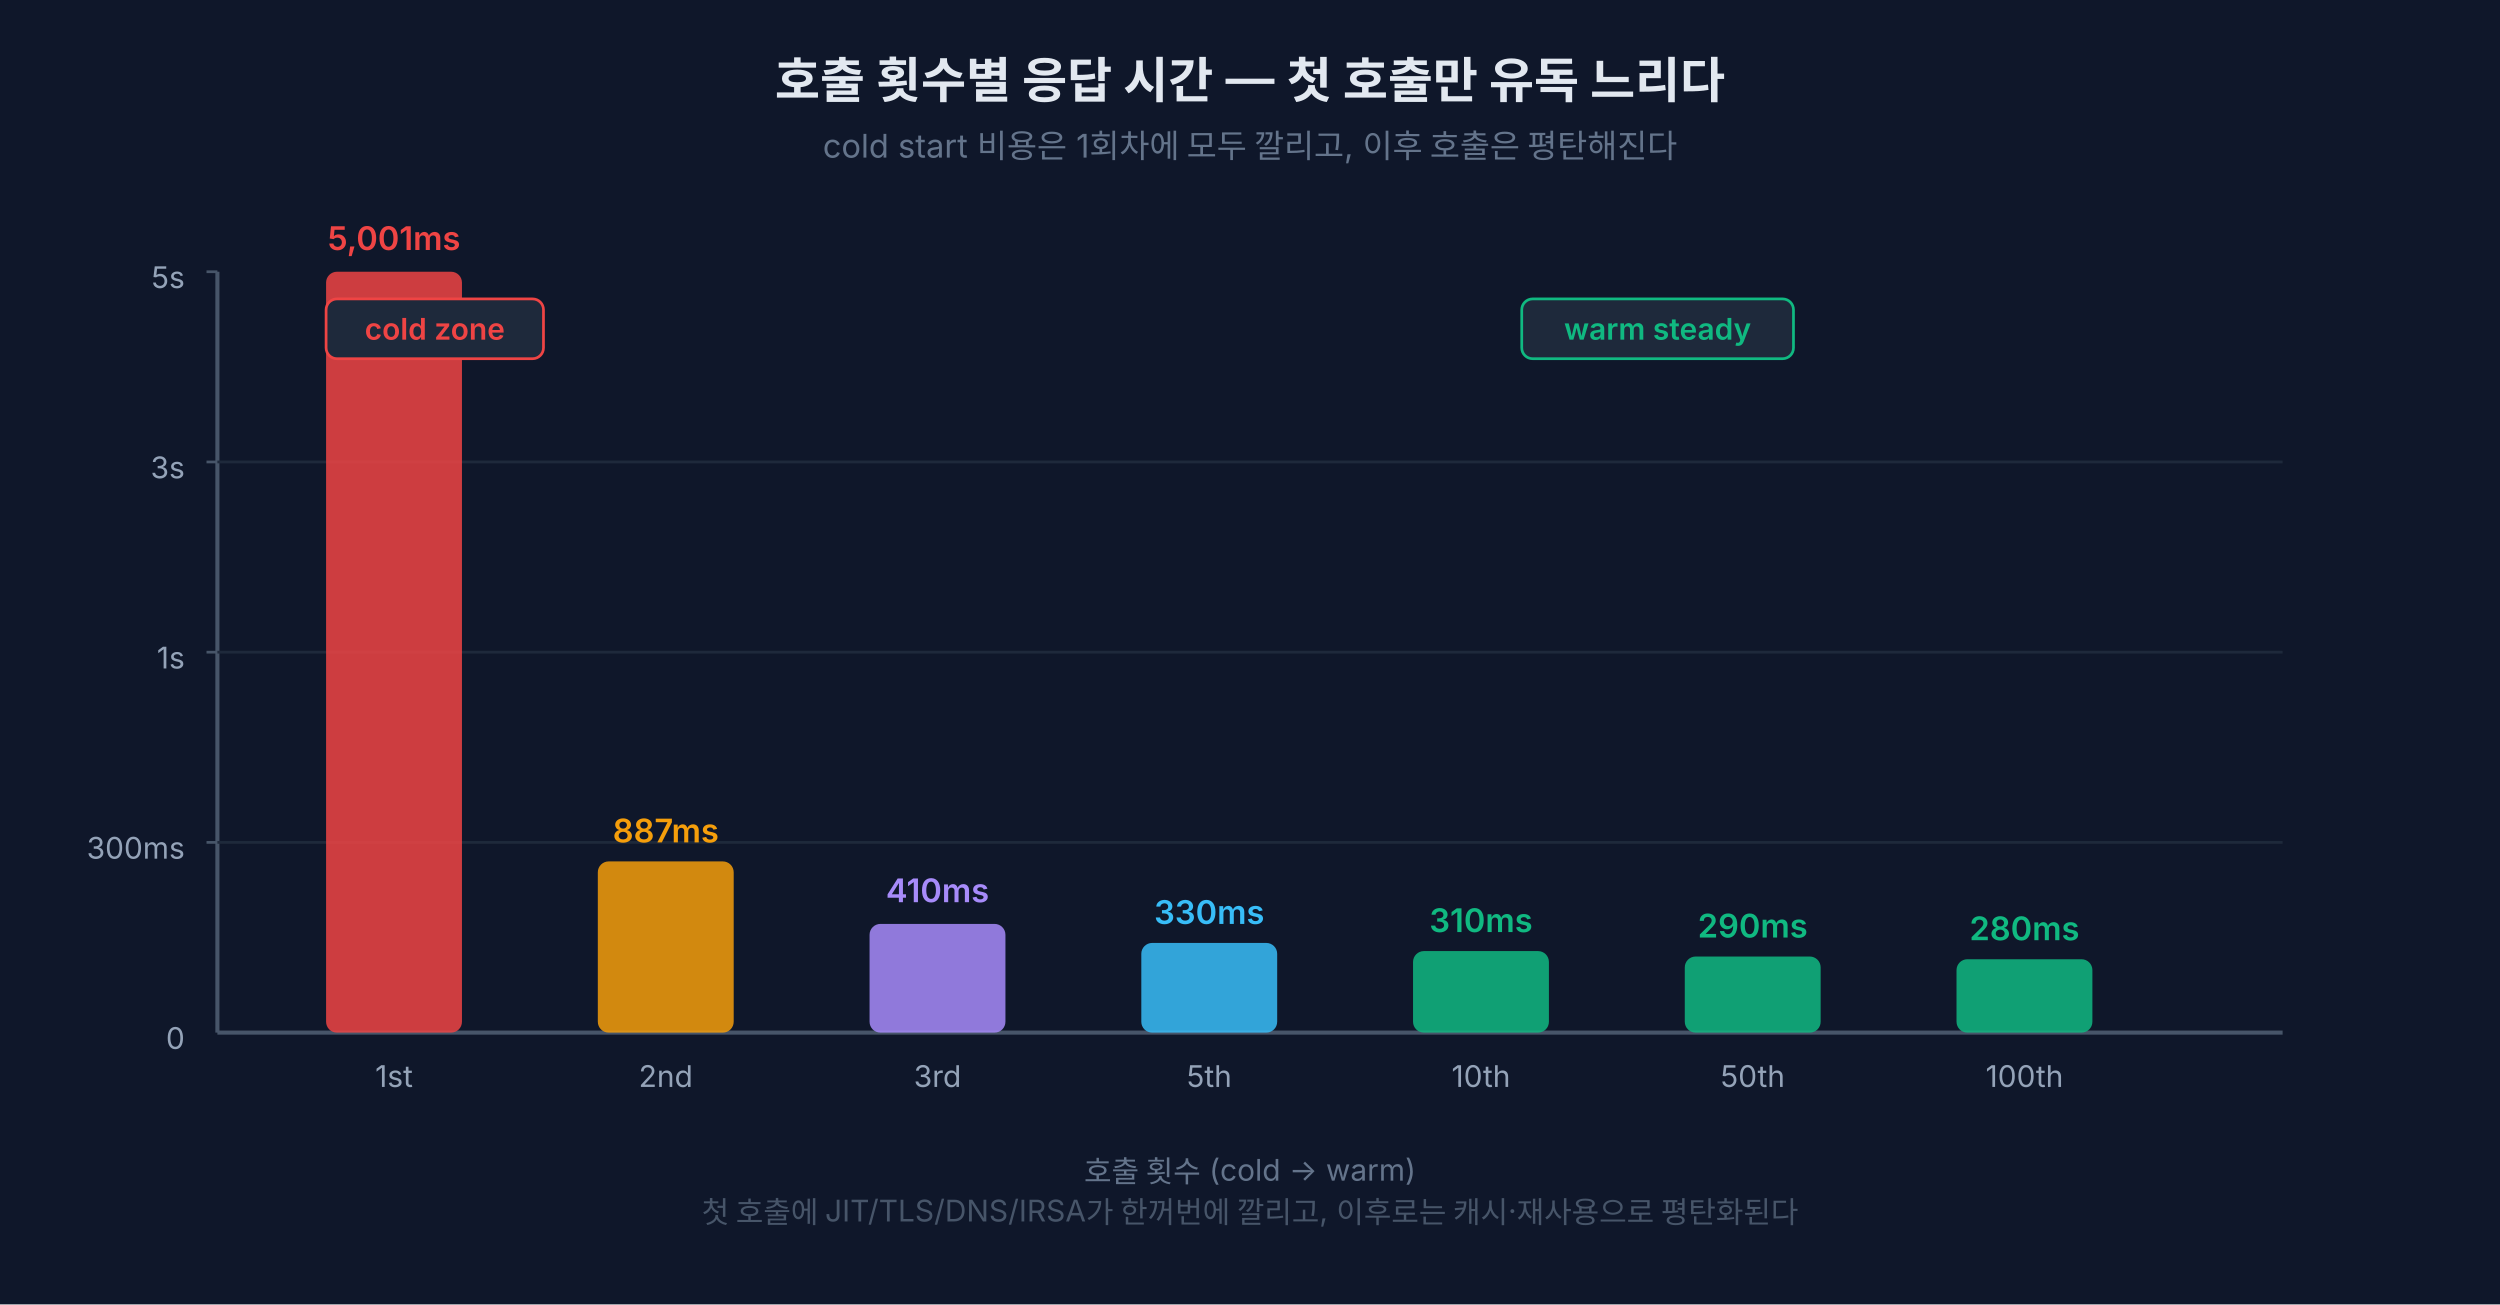
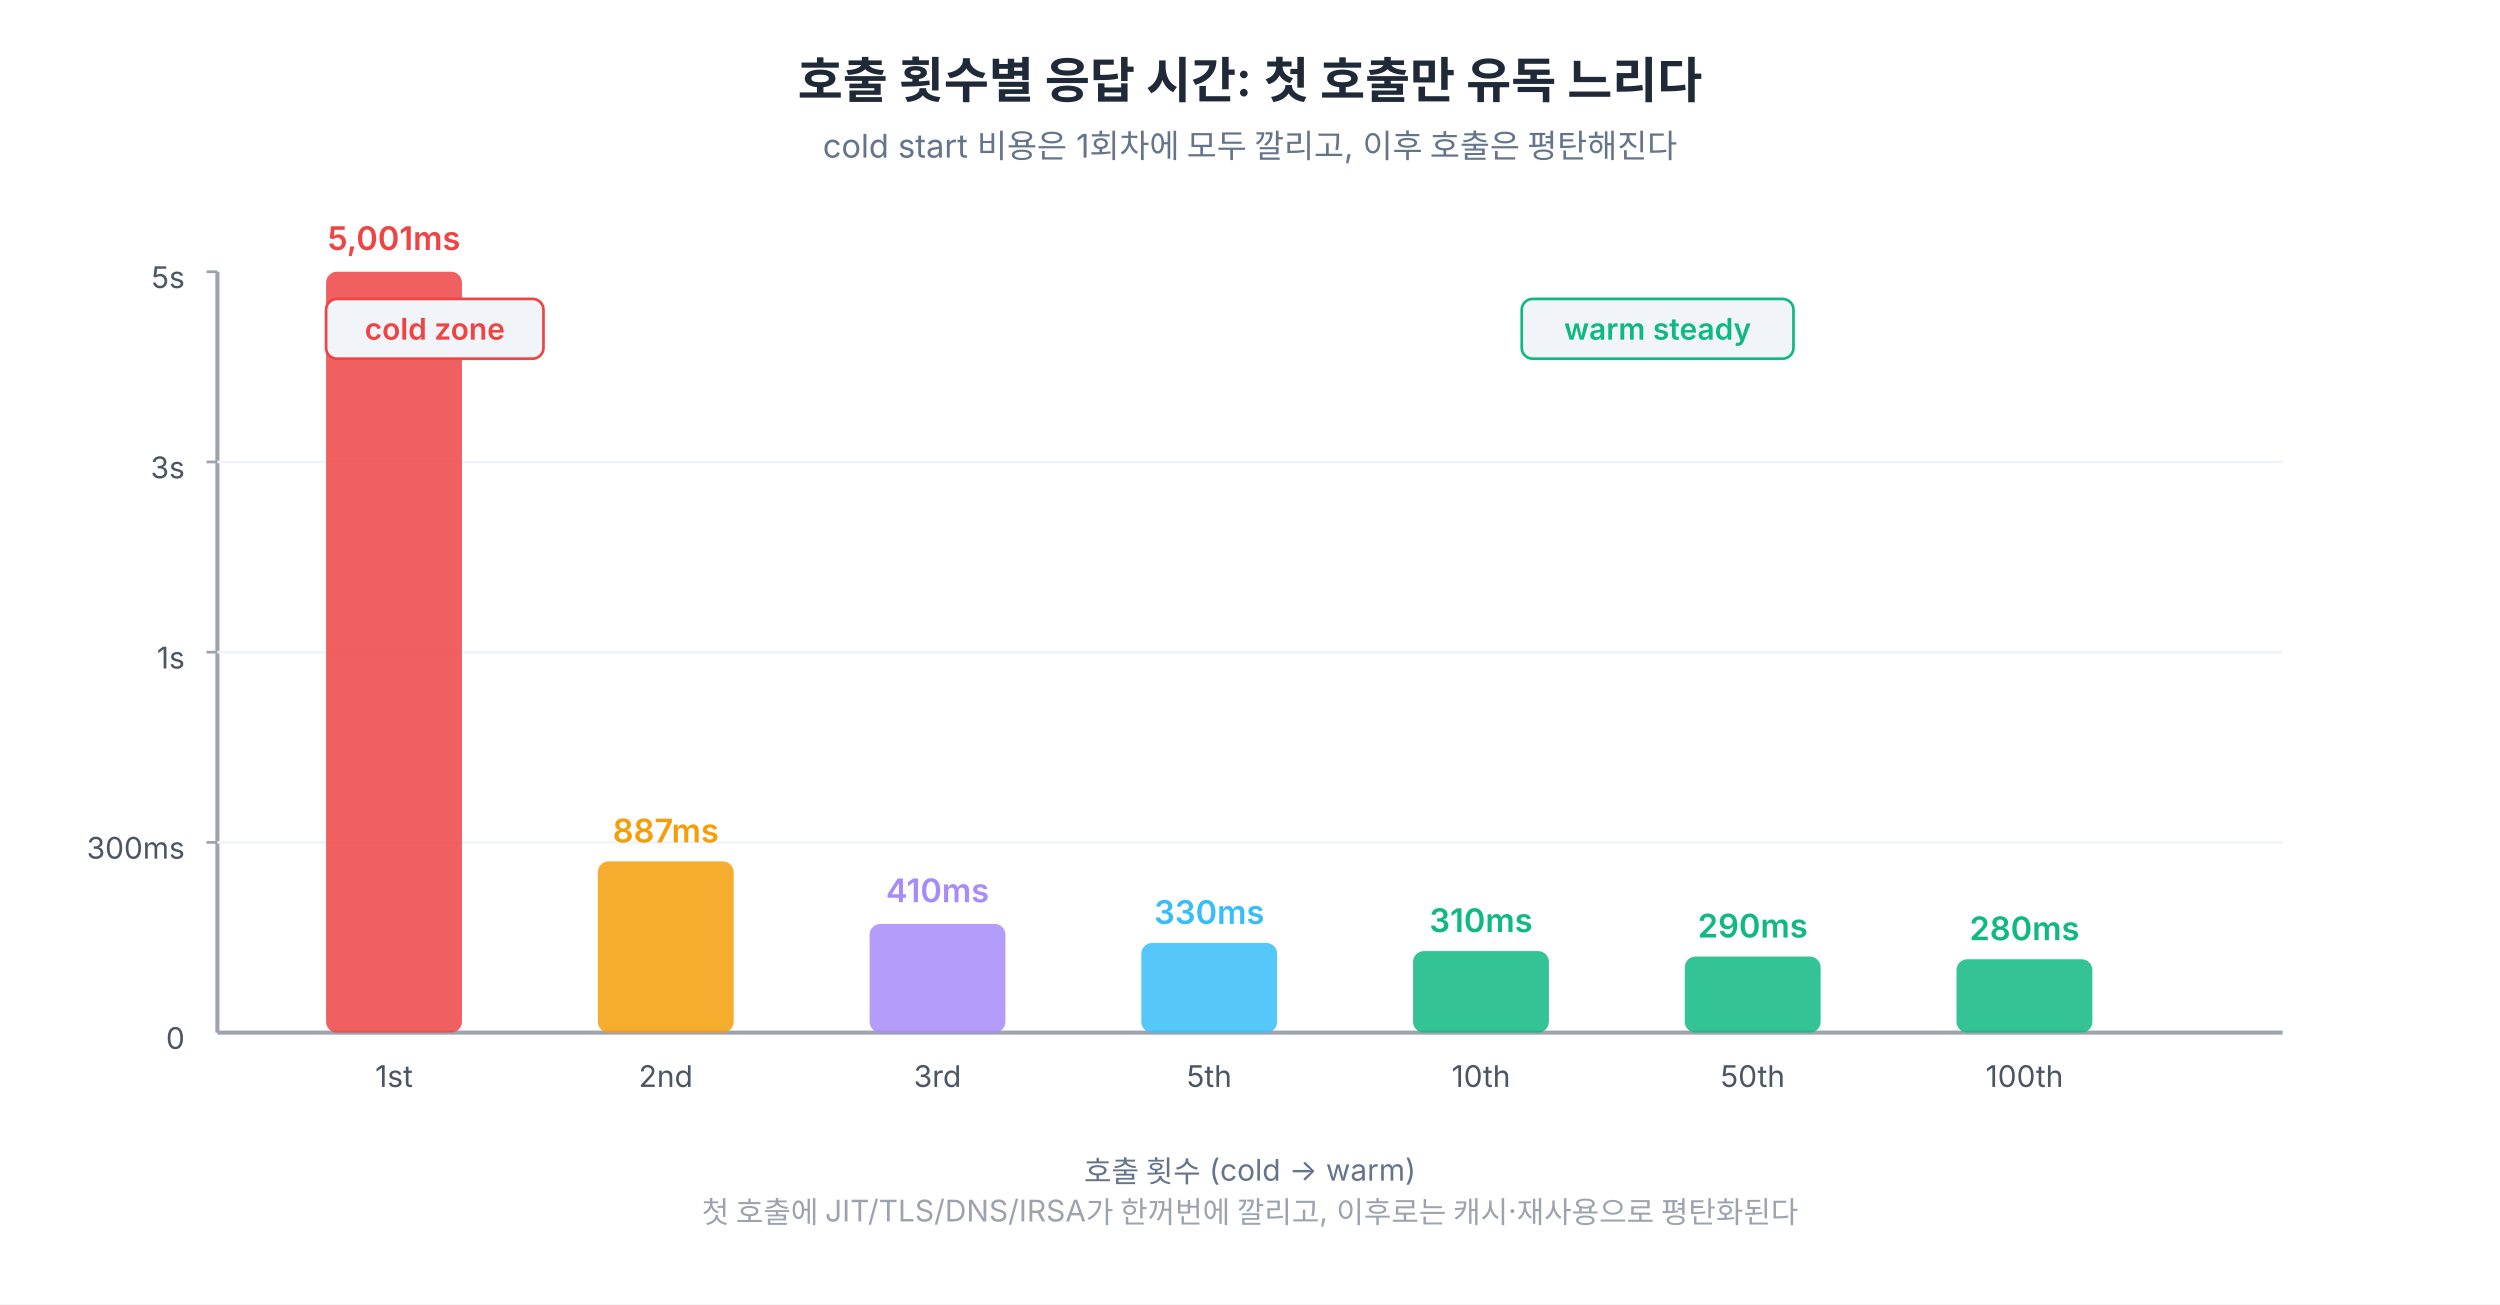
<svg xmlns="http://www.w3.org/2000/svg" viewBox="0 0 920 480" font-family="system-ui, -apple-system, sans-serif">
-   <rect width="920" height="480" fill="#0f172a" />
-   <text x="460" y="36" fill="#e2e8f0" font-size="18" font-weight="600" text-anchor="middle">호출 횟수별 응답 시간 — 첫 호출만 유독 느리다</text>
+   <rect width="920" height="480" fill="#ffffff" />
+   <text x="460" y="36" fill="#1f2937" font-size="18" font-weight="600" text-anchor="middle">호출 횟수별 응답 시간: 첫 호출만 유독 느리다</text>
  <text x="460" y="58" fill="#64748b" font-size="12" text-anchor="middle">cold start 비용은 1회차에 모두 깔리고, 이후 호출은 평탄해진다</text>
  <g transform="translate(80, 100)">
-     <line x1="0" y1="0" x2="0" y2="280" stroke="#475569" stroke-width="1.5" />
-     <line x1="0" y1="280" x2="760" y2="280" stroke="#475569" stroke-width="1.5" />
-     <text x="-12" y="6" fill="#94a3b8" font-size="11" text-anchor="end">5s</text>
-     <line x1="-4" y1="0" x2="0" y2="0" stroke="#475569" />
-     <text x="-12" y="76" fill="#94a3b8" font-size="11" text-anchor="end">3s</text>
-     <line x1="-4" y1="70" x2="0" y2="70" stroke="#475569" />
-     <text x="-12" y="146" fill="#94a3b8" font-size="11" text-anchor="end">1s</text>
-     <line x1="-4" y1="140" x2="0" y2="140" stroke="#475569" />
-     <text x="-12" y="216" fill="#94a3b8" font-size="11" text-anchor="end">300ms</text>
-     <line x1="-4" y1="210" x2="0" y2="210" stroke="#475569" />
-     <text x="-12" y="286" fill="#94a3b8" font-size="11" text-anchor="end">0</text>
-     <line x1="0" y1="70" x2="760" y2="70" stroke="#1e293b" stroke-width="1" />
-     <line x1="0" y1="140" x2="760" y2="140" stroke="#1e293b" stroke-width="1" />
-     <line x1="0" y1="210" x2="760" y2="210" stroke="#1e293b" stroke-width="1" />
+     <line x1="0" y1="0" x2="0" y2="280" stroke="#9ca3af" stroke-width="1.5" />
+     <line x1="0" y1="280" x2="760" y2="280" stroke="#9ca3af" stroke-width="1.5" />
+     <text x="-12" y="6" fill="#4b5563" font-size="11" text-anchor="end">5s</text>
+     <line x1="-4" y1="0" x2="0" y2="0" stroke="#9ca3af" />
+     <text x="-12" y="76" fill="#4b5563" font-size="11" text-anchor="end">3s</text>
+     <line x1="-4" y1="70" x2="0" y2="70" stroke="#9ca3af" />
+     <text x="-12" y="146" fill="#4b5563" font-size="11" text-anchor="end">1s</text>
+     <line x1="-4" y1="140" x2="0" y2="140" stroke="#9ca3af" />
+     <text x="-12" y="216" fill="#4b5563" font-size="11" text-anchor="end">300ms</text>
+     <line x1="-4" y1="210" x2="0" y2="210" stroke="#9ca3af" />
+     <text x="-12" y="286" fill="#4b5563" font-size="11" text-anchor="end">0</text>
+     <line x1="0" y1="70" x2="760" y2="70" stroke="#f1f5f9" stroke-width="1" />
+     <line x1="0" y1="140" x2="760" y2="140" stroke="#f1f5f9" stroke-width="1" />
+     <line x1="0" y1="210" x2="760" y2="210" stroke="#f1f5f9" stroke-width="1" />
    <rect x="40" y="0" width="50" height="280" rx="4" fill="#ef4444" opacity="0.85" />
    <text x="65" y="-8" fill="#ef4444" font-size="12" font-weight="600" text-anchor="middle">5,001ms</text>
-     <text x="65" y="300" fill="#94a3b8" font-size="11" text-anchor="middle">1st</text>
+     <text x="65" y="300" fill="#4b5563" font-size="11" text-anchor="middle">1st</text>
    <rect x="140" y="217" width="50" height="63" rx="4" fill="#f59e0b" opacity="0.85" />
    <text x="165" y="210" fill="#f59e0b" font-size="12" font-weight="600" text-anchor="middle">887ms</text>
-     <text x="165" y="300" fill="#94a3b8" font-size="11" text-anchor="middle">2nd</text>
+     <text x="165" y="300" fill="#4b5563" font-size="11" text-anchor="middle">2nd</text>
    <rect x="240" y="240" width="50" height="40" rx="4" fill="#a78bfa" opacity="0.85" />
    <text x="265" y="232" fill="#a78bfa" font-size="12" font-weight="600" text-anchor="middle">410ms</text>
-     <text x="265" y="300" fill="#94a3b8" font-size="11" text-anchor="middle">3rd</text>
+     <text x="265" y="300" fill="#4b5563" font-size="11" text-anchor="middle">3rd</text>
    <rect x="340" y="247" width="50" height="33" rx="4" fill="#38bdf8" opacity="0.85" />
    <text x="365" y="240" fill="#38bdf8" font-size="12" font-weight="600" text-anchor="middle">330ms</text>
-     <text x="365" y="300" fill="#94a3b8" font-size="11" text-anchor="middle">5th</text>
+     <text x="365" y="300" fill="#4b5563" font-size="11" text-anchor="middle">5th</text>
    <rect x="440" y="250" width="50" height="30" rx="4" fill="#10b981" opacity="0.85" />
    <text x="465" y="243" fill="#10b981" font-size="12" font-weight="600" text-anchor="middle">310ms</text>
-     <text x="465" y="300" fill="#94a3b8" font-size="11" text-anchor="middle">10th</text>
+     <text x="465" y="300" fill="#4b5563" font-size="11" text-anchor="middle">10th</text>
    <rect x="540" y="252" width="50" height="28" rx="4" fill="#10b981" opacity="0.85" />
    <text x="565" y="245" fill="#10b981" font-size="12" font-weight="600" text-anchor="middle">290ms</text>
-     <text x="565" y="300" fill="#94a3b8" font-size="11" text-anchor="middle">50th</text>
+     <text x="565" y="300" fill="#4b5563" font-size="11" text-anchor="middle">50th</text>
    <rect x="640" y="253" width="50" height="27" rx="4" fill="#10b981" opacity="0.85" />
    <text x="665" y="246" fill="#10b981" font-size="12" font-weight="600" text-anchor="middle">280ms</text>
-     <text x="665" y="300" fill="#94a3b8" font-size="11" text-anchor="middle">100th</text>
+     <text x="665" y="300" fill="#4b5563" font-size="11" text-anchor="middle">100th</text>
    <text x="380" y="335" fill="#64748b" font-size="11" text-anchor="middle">호출 횟수 (cold → warm)</text>
  </g>
  <g transform="translate(120, 110)">
-     <rect x="0" y="0" width="80" height="22" rx="4" fill="#1e293b" stroke="#ef4444" stroke-width="1" />
+     <rect x="0" y="0" width="80" height="22" rx="4" fill="#f1f5f9" stroke="#ef4444" stroke-width="1" />
    <text x="40" y="15" fill="#ef4444" font-size="11" font-weight="600" text-anchor="middle">cold zone</text>
  </g>
  <g transform="translate(560, 110)">
-     <rect x="0" y="0" width="100" height="22" rx="4" fill="#1e293b" stroke="#10b981" stroke-width="1" />
+     <rect x="0" y="0" width="100" height="22" rx="4" fill="#f1f5f9" stroke="#10b981" stroke-width="1" />
    <text x="50" y="15" fill="#10b981" font-size="11" font-weight="600" text-anchor="middle">warm steady</text>
  </g>
-   <text x="460" y="450" fill="#475569" font-size="11" text-anchor="middle">첫 호출에 JIT/TLS/DNS/IRSA가 한꺼번에 깔리고, 이후로는 캐시·재사용으로 평탄화된다</text>
+   <text x="460" y="450" fill="#9ca3af" font-size="11" text-anchor="middle">첫 호출에 JIT/TLS/DNS/IRSA가 한꺼번에 깔리고, 이후로는 캐시·재사용으로 평탄화된다</text>
</svg>
